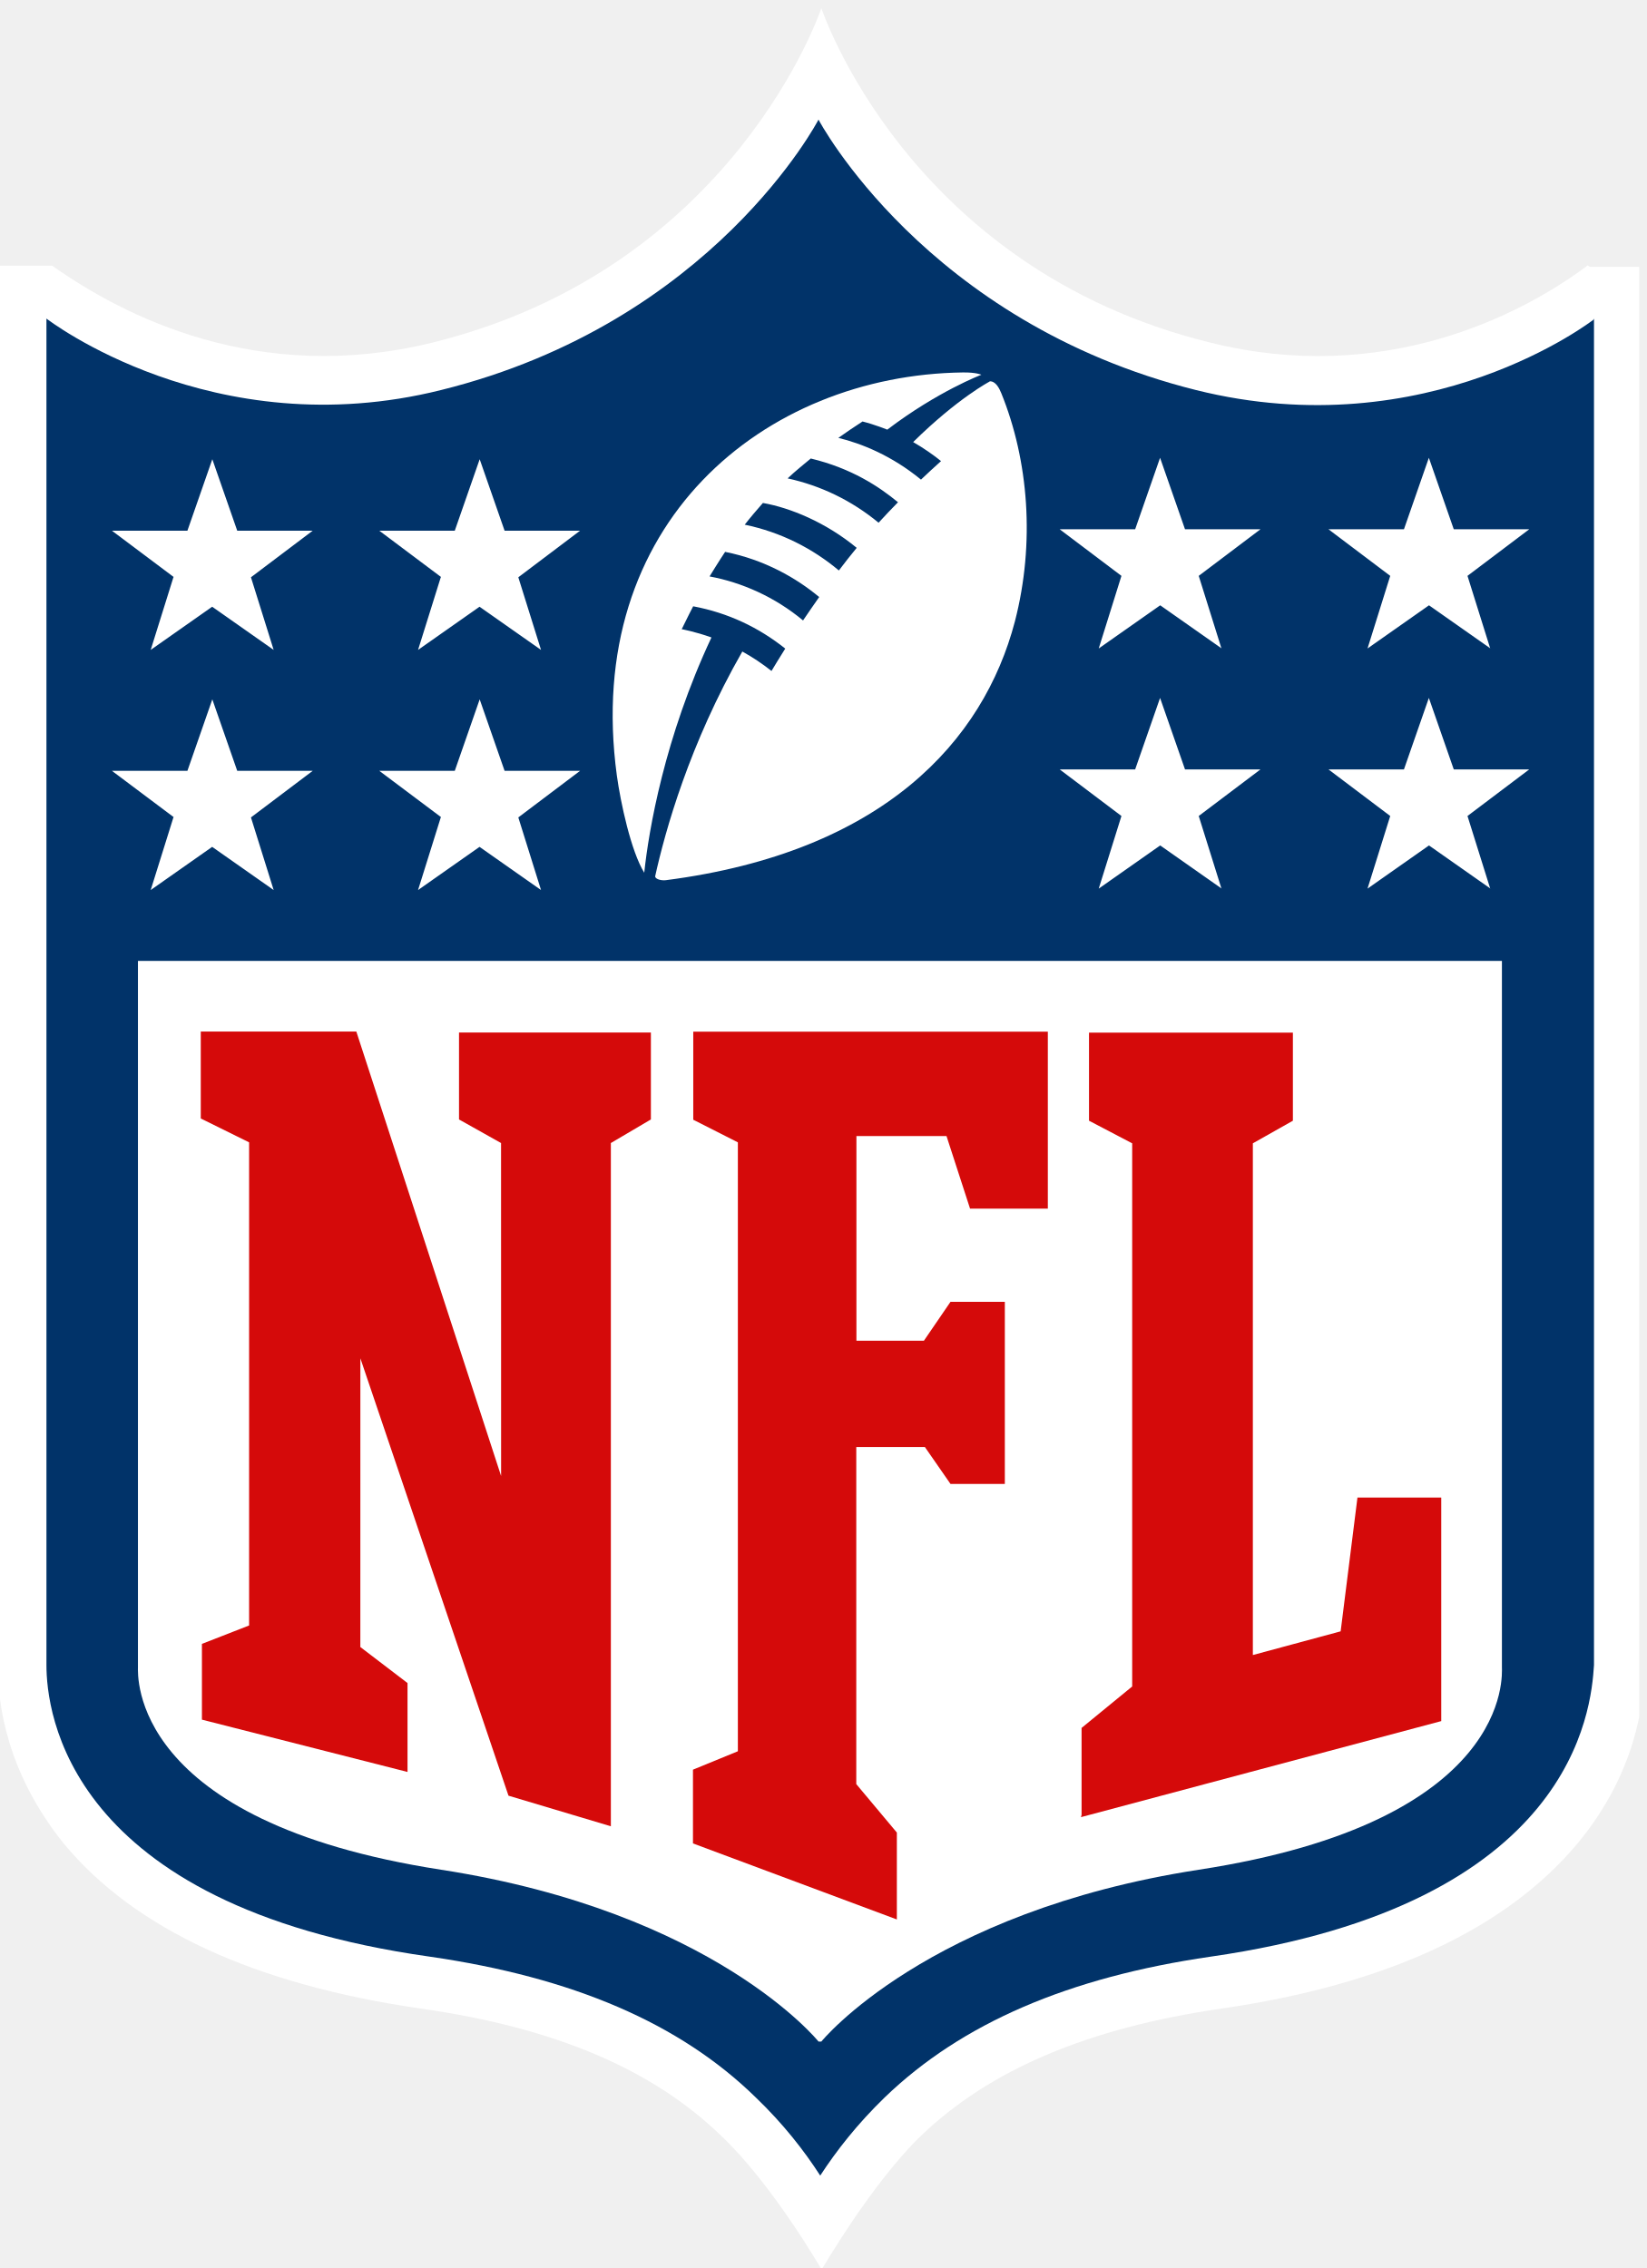
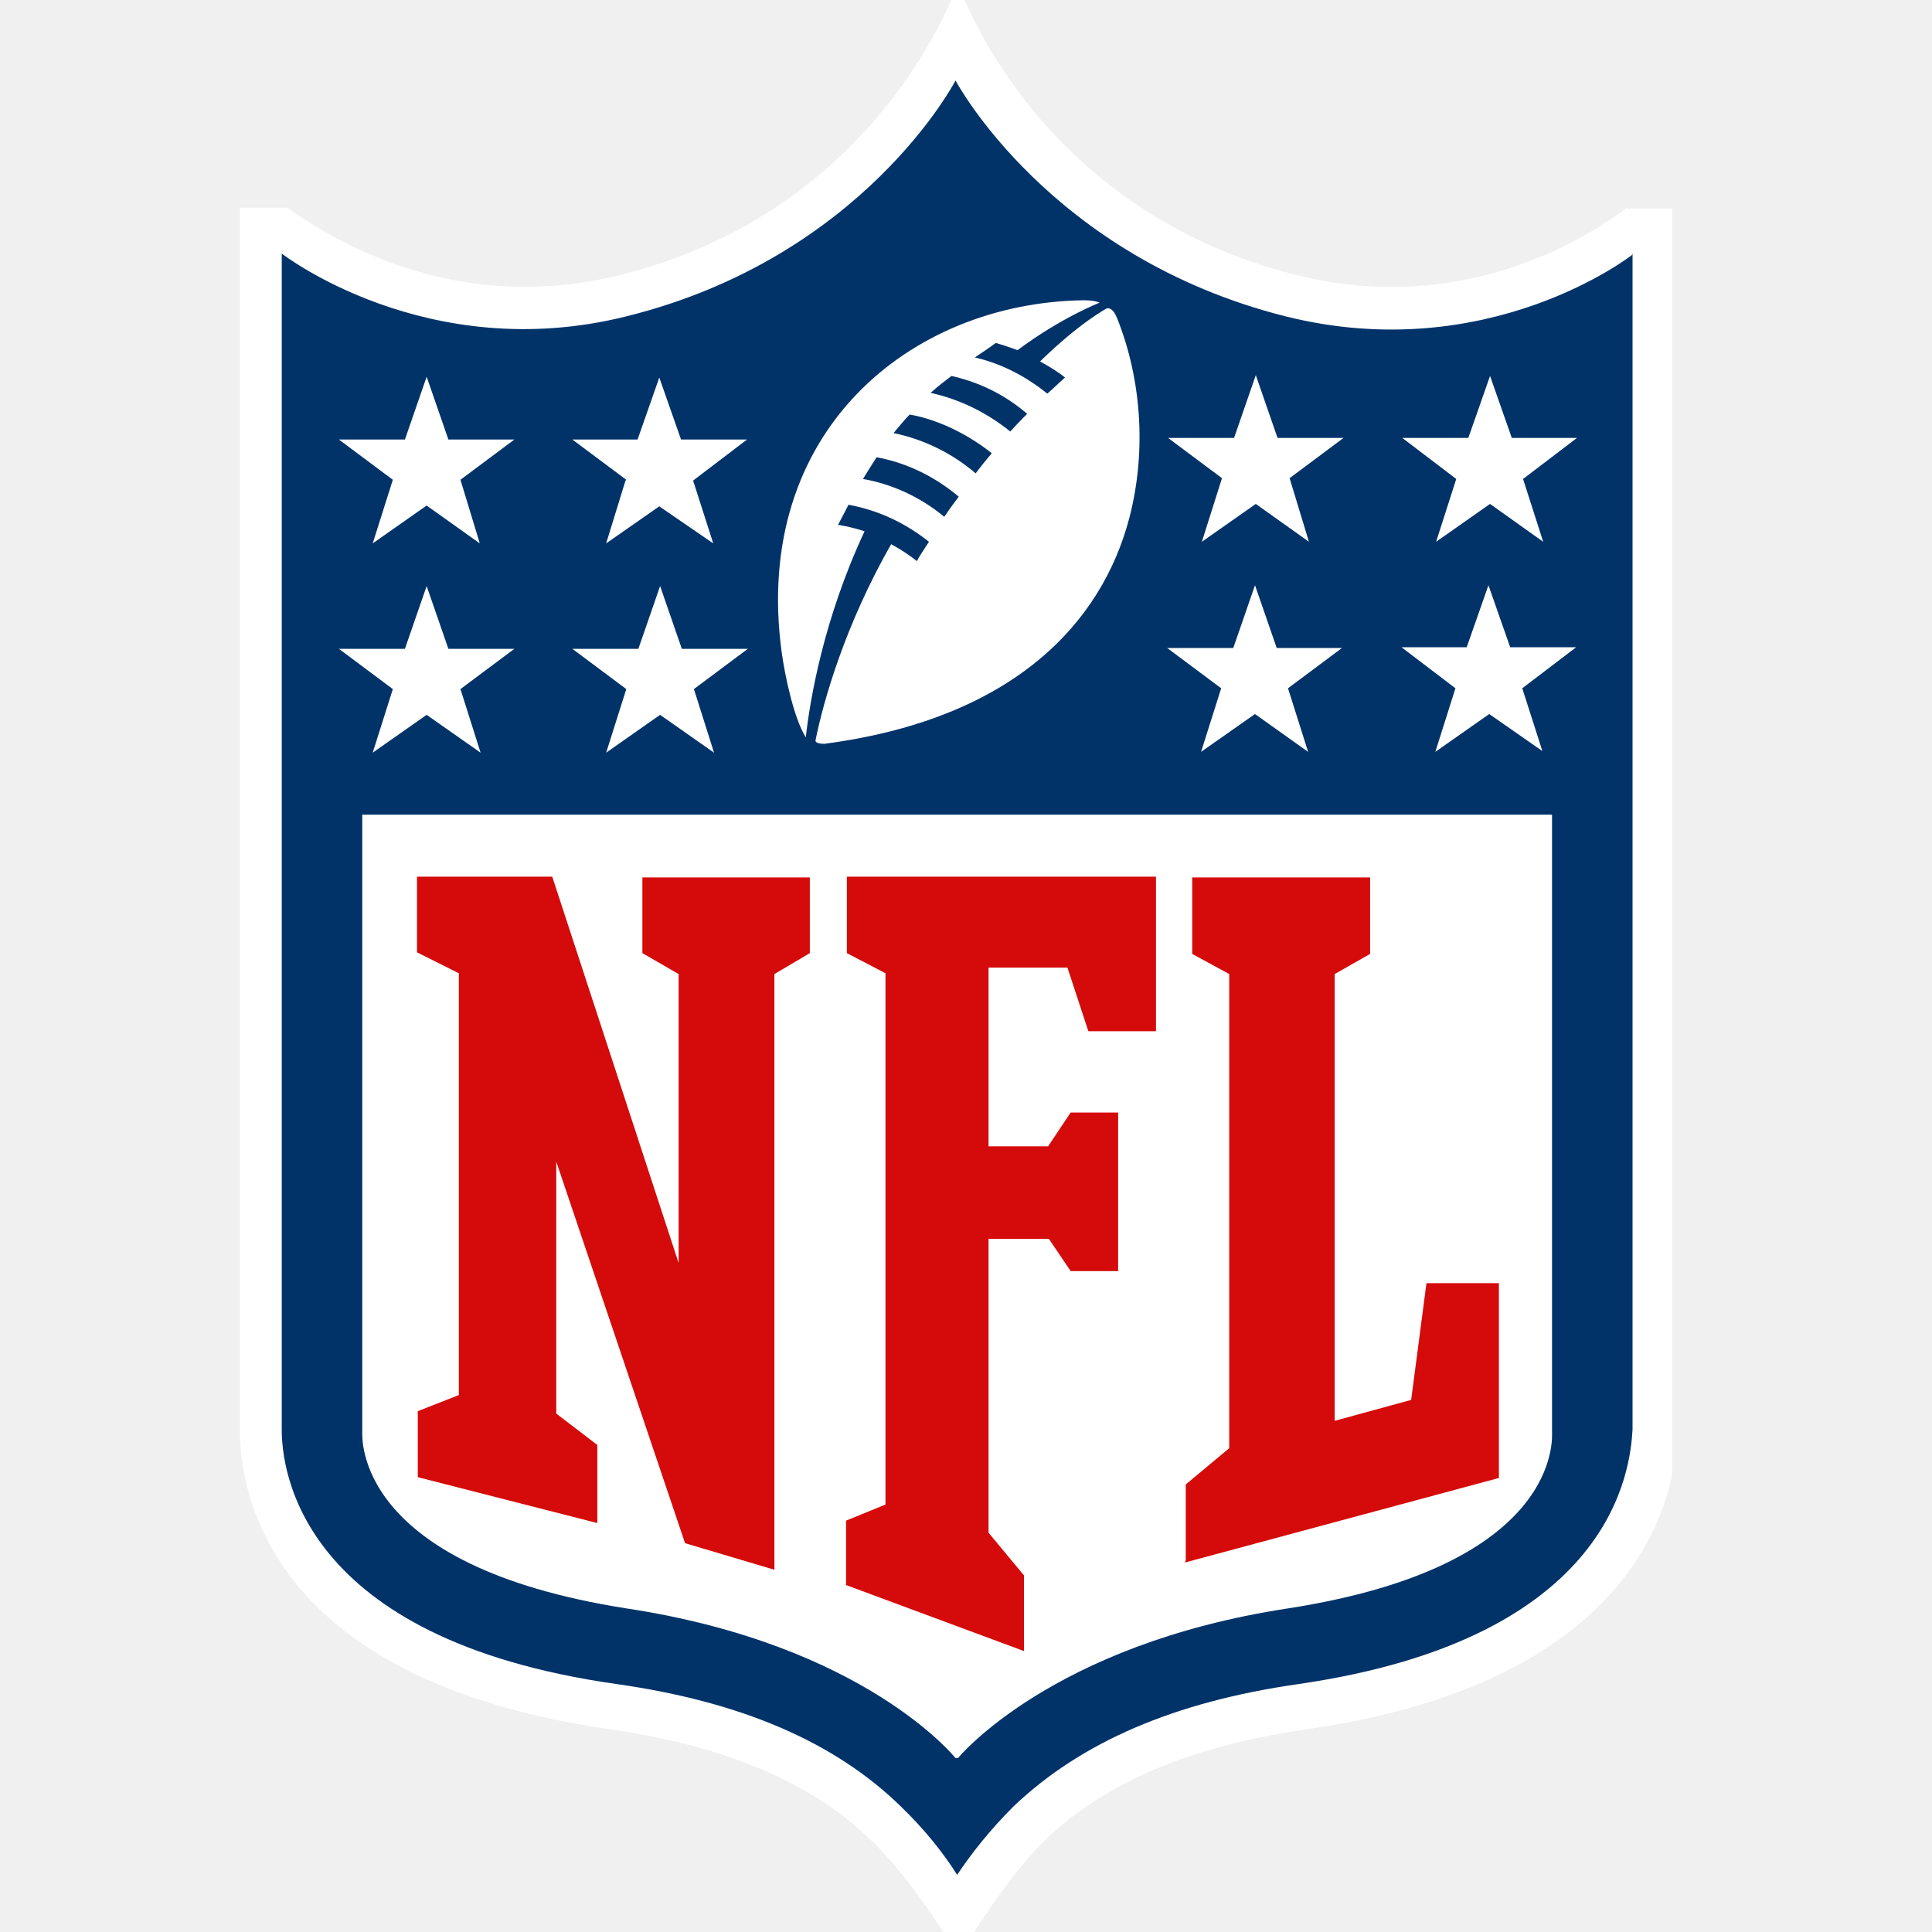
- <svg xmlns="http://www.w3.org/2000/svg" xml:space="preserve" viewBox="0 0 178.517 245.941">
+ <svg xmlns="http://www.w3.org/2000/svg" version="1.2" viewBox="0 0 240 240" width="200" height="200">
  <defs>
-     <clipPath id="a" clipPathUnits="userSpaceOnUse">
-       <path d="M19 0h574v792H19V0z" />
+     <clipPath clipPathUnits="userSpaceOnUse" id="cp1">
+       <path d="m29.77 243.09h177.94v-245.52h-177.94z" />
    </clipPath>
  </defs>
-   <g clip-path="url(#a)" transform="matrix(.31 0 0 -.31 -6.125 246.09)">
-     <path fill="#fff" d="M575 701c-24-18-72-42-132-27-106 26-136 117-136 117s-30.2-90.9-136-117c-60.9-15-108 9.2-133 26.9H19v-490c0-13 3-37 23.1-62 24.9-30 66.9-49.3 125-57.7 47-6.7 81-21.3 105-44.6 18-17.1 35-46.7 35-46.7s17.5 30.2 34.6 46.7c24.2 23.3 58.5 37.8 105 44.6 58.2 8.41 100 28 125 58.1 20.1 24.4 23.1 48.9 23.1 61.2v490h-19.1" />
-     <path fill="#013369" d="M577 682s-57.7-44.9-139-24.6C343.3 681.1 306 752 306 752s-36.8-71-132-94.6c-80-20-138 25-138 25v-471c.01-16 6.7-84 134-102 50.1-7.25 87.5-23.3 114-49.2 9.68-9.28 17-18.7 22.6-27.4 5.63 8.67 13 18.1 22.6 27.4 26.9 25.9 64.3 42 114 49.2 127 18.3 133 86.3 134 102v471" />
-     <path fill="#fff" d="M307 79.7s36.8 45.4 132 60.1c110 16.9 106 68.3 106 70.9v247H68v-247c0-2.6-3.24-54 106-70.9 95.6-14.8 132-60.1 132-60.1" />
-     <path fill="#D50A0A" d="m195 277-.017 117-14.7 8.25v30.4h67.1v-30.4l-14-8.25V155l-35.8 10.7-51.8 153-.01-101 16.5-12.6V174l-71.9 18.3v26.5l16.5 6.44v169l-16.9 8.35v30.4h54.4l50.8-156M319 170l14.4-17.2v-30.4L262.1 149v25.8l15.7 6.44v213l-15.6 7.91v30.8h124v-61.9H359l-8.24 25.4h-31.5v-71.6h23.6l9.3 13.6h19v-63.7h-19l-8.95 12.9h-24v-118M398 159v30.4l17.7 14.5v190l-15.1 7.91v30.8h71.3v-30.8l-14-7.91v-179l30.7 8.29 5.88 46.8h29.3v-78.2l-126-33.6" />
-     <path fill="#fff" d="m80.5 508-21.6 16.2h26.4l8.71 25 8.71-25h26.4l-21.6-16.3 7.94-25.4-21.5 15.1-21.5-15.1 7.94 25.4m93.6.1-21.6 16.2h26.4l8.71 25 8.71-25h26.4l-21.6-16.3 7.94-25.4-21.5 15.1-21.5-15.1 7.94 25.4M80.5 592l-21.6 16.2h26.4l8.71 25 8.71-25h26.4l-21.6-16.3 7.94-25.4-21.5 15.1-21.5-15.1 7.94 25.4m93.6.1-21.6 16.2h26.4l8.71 25 8.71-25h26.4l-21.6-16.3 7.94-25.4-21.5 15.1-21.5-15.1 7.94 25.4M541 483l-21.5 15.1L498 483l7.94 25.4-21.6 16.3h26.4l8.71 25 8.71-25h26.4l-21.6-16.3 7.95-25.4M447 483l-21.5 15.1L404 483l7.94 25.4-21.6 16.3h26.4l8.71 25 8.72-25h26.4l-21.6-16.3 7.95-25.4M541 567l-21.5 15.1L498 567l7.94 25.4-21.6 16.3h26.4l8.71 25 8.71-25h26.4l-21.6-16.3 7.95-25.4M447 567l-21.5 15.1L404 567l7.94 25.4-21.6 16.3h26.4l8.71 25 8.72-25h26.4l-21.6-16.3 7.95-25.4M327 611c-9.61 7.92-20.4 13-31.8 15.5 2.77 2.62 5.61 4.87 8.1 6.95 14.3-3.44 23.9-9.85 30.5-15.3-2.34-2.4-4.61-4.74-6.76-7.13zm-13.9-16.7c-9.16 7.69-20.3 13.4-32.9 16 1.93 2.49 4.19 5.14 6.36 7.6 9.64-1.71 22-6.79 32.8-15.7-2.2-2.64-4.26-5.32-6.2-7.87zm-12.5-17.5c-9.88 8.23-21.4 13.3-32.7 15.4 0 0 3.47 5.66 5.44 8.59 13.8-2.74 25-9.2 32.9-15.8-2.02-2.88-3.93-5.64-5.64-8.18zm65.3 83.6s-11.2-5.83-26.8-21.2c3.52-1.99 7.48-4.77 9.75-6.66-2.36-2.09-4.77-4.35-7.01-6.47-10.2 8.37-20.7 12.6-28.9 14.6 2.72 1.95 5.61 3.87 8.46 5.73 4.4-1.12 8.66-2.85 8.66-2.85 17.6 13.4 32.9 19.2 32.9 19.2s-1.77.866-6.48.804c-69.3-.895-133-52.6-121-141 1.29-9.39 4.94-26.5 9.58-34 1.54 14.7 7.08 47.3 23.5 82.3-5.71 2.05-10.4 2.89-10.4 2.89 1.68 3.52 4.01 8.01 4.01 8.01 12.2-2.29 22.9-7.38 32.2-14.8-2.23-3.61-3.74-5.96-4.81-7.82-3.26 2.57-6.56 4.78-10.2 6.8-18.5-32.3-27-62.8-30.5-78.7.192-.984 2.2-1.49 3.82-1.28 75.9 9.83 111 48.6 122 90.5 7.11 27.5 4.78 56.3-4.74 79.8-.669 1.65-1.97 4.39-4.18 4.19" />
+   <style>
+ 		.s0 { fill: #ffffff } 
+ 		.s1 { fill: #013369 } 
+ 		.s2 { fill: #d50a0a } 
+ 	</style>
+   <g id="Clip-Path" clip-path="url(#cp1)">
+     <g id="Layer">
+       <path id="Layer" class="s0" d="m202.1 25.8c-7.4 5.6-22.3 13-40.9 8.4-32.9-8.1-42.2-36.3-42.2-36.3 0 0-9.3 28.2-42.1 36.3-18.9 4.6-33.5-2.9-41.2-8.4h-5.9v151.9c0 4 0.9 11.5 7.1 19.2 7.7 9.3 20.8 15.3 38.8 17.9 14.5 2.1 25.1 6.6 32.5 13.8 5.6 5.3 10.9 14.5 10.9 14.5 0 0 5.4-9.3 10.7-14.5 7.5-7.2 18.1-11.7 32.6-13.8 18-2.6 31-8.7 38.7-18 6.2-7.6 7.2-15.2 7.2-19v-151.9h-6" />
+       <path id="Layer" class="s1" d="m202.7 31.7c0 0-17.8 13.9-43 7.6-29.4-7.4-41-29.3-41-29.3 0 0-11.4 22-40.9 29.3-24.8 6.2-42.8-7.8-42.8-7.8v146.1c0 4.9 2.1 26 41.6 31.6 15.5 2.2 27.1 7.2 35.3 15.2 3 2.9 5.3 5.8 7 8.5 1.8-2.7 4.1-5.6 7-8.5 8.4-8 20-13 35.4-15.2 39.3-5.7 41.2-26.8 41.5-31.6v-146.1" />
+       <path id="Layer" class="s0" d="m119 218.4c0 0 11.5-14.1 41-18.6 34.1-5.3 32.8-21.2 32.8-22v-76.6h-147.8v76.6c0 0.8-1 16.7 32.8 22 29.7 4.5 40.9 18.6 40.9 18.6" />
+       <path id="Layer" class="s2" d="m84.3 157.2v-36.2l-4.5-2.6v-9.4h20.8v9.4l-4.4 2.6v74l-11.1-3.3-16-47.4v31.3l5.1 3.9v9.7l-22.3-5.7v-8.2l5.1-2v-52.4l-5.2-2.6v-9.4h16.8l15.8 48.3m38.4 33.2l4.4 5.3v9.4l-22.1-8.2v-8l4.9-2v-66l-4.8-2.5v-9.5h38.4v19.2h-8.4l-2.6-7.9h-9.8v22.2h7.4l2.8-4.2h5.9v19.7h-5.9l-2.7-4h-7.5v36.6m24.5 3.3v-9.4l5.4-4.5v-58.9l-4.6-2.5v-9.5h22.1v9.5l-4.4 2.5v55.5l9.5-2.6 1.9-14.5h9v24.2l-39 10.5" />
+       <path id="Layer" fill-rule="evenodd" class="s0" d="m48.8 85.6l-6.7-5h8.2l2.7-7.8 2.7 7.8h8.2l-6.7 5 2.5 7.9-6.7-4.7-6.7 4.7 2.5-7.9m29 0l-6.7-5h8.2l2.7-7.8 2.7 7.8h8.2l-6.7 5 2.5 7.9-6.7-4.7-6.7 4.7 2.5-7.9zm-29-26l-6.7-5h8.2l2.7-7.8 2.7 7.8h8.2l-6.7 5 2.4 7.9-6.6-4.7-6.7 4.7 2.5-7.9zm29 0l-6.7-5h8.1l2.7-7.7 2.7 7.7h8.2l-6.7 5.1 2.5 7.8-6.7-4.6-6.6 4.6 2.4-7.8zm113.8 33.8v-0.1 0.1zm-6.6-4.7l-6.7 4.7 2.5-7.9-6.7-5.1h8.1l2.7-7.7 2.7 7.7h8.2l-6.7 5.1 2.5 7.8zm-22.5 4.7zm-6.6-4.7l-6.7 4.7 2.5-7.9-6.7-5h8.2l2.7-7.8 2.7 7.8h8.1l-6.7 5 2.5 7.9zm35.8-21.4zm-6.6-4.7l-6.7 4.7 2.5-7.8-6.7-5.1h8.2l2.7-7.7 2.7 7.7h8.1l-6.7 5.1 2.5 7.8zm-22.5 4.7zm-6.6-4.7l-6.7 4.7 2.5-7.9-6.7-5h8.2l2.7-7.8 2.7 7.8h8.2l-6.7 5 2.4 7.9zm-18.5-24.3c0.7-0.1 1.1 0.8 1.3 1.3 2.9 7.3 3.7 16.2 1.5 24.7-3.4 13-14.3 25-37.9 28.1-0.5 0-1.1-0.1-1.1-0.4 1-5 3.7-14.4 9.4-24.4 1.1 0.6 2.2 1.3 3.2 2.1 0.3-0.6 0.8-1.3 1.5-2.4-2.9-2.3-6.2-3.9-10-4.6 0 0-0.7 1.4-1.3 2.5 0 0 1.5 0.2 3.3 0.8-5.1 10.9-6.8 21-7.3 25.6-1.5-2.4-2.6-7.7-3-10.6-3.7-27.4 16-43.4 37.5-43.7 1.5 0 2 0.3 2 0.3 0 0-4.7 1.8-10.2 5.9 0 0-1.3-0.5-2.7-0.9-0.8 0.6-1.7 1.2-2.6 1.8 2.6 0.6 5.8 1.9 9 4.5 0.7-0.6 1.4-1.3 2.2-2-0.7-0.6-2-1.4-3.1-2 4.9-4.8 8.3-6.6 8.3-6.6zm-16.3 20.5q0.9-1.2 2-2.5c-3.4-2.7-7.2-4.3-10.2-4.8-0.7 0.7-1.4 1.6-2 2.3 3.9 0.8 7.4 2.6 10.2 5zm-3.9 5.4q0.8-1.2 1.8-2.5c-2.5-2.1-5.9-4.1-10.2-4.9-0.6 0.9-1.7 2.7-1.7 2.7 3.5 0.6 7.1 2.2 10.1 4.7zm8.2-10.6q1-1.1 2.1-2.2c-2-1.7-5-3.7-9.4-4.7-0.8 0.6-1.7 1.3-2.6 2.1 3.6 0.8 6.9 2.4 9.9 4.8z" />
+     </g>
  </g>
</svg>
